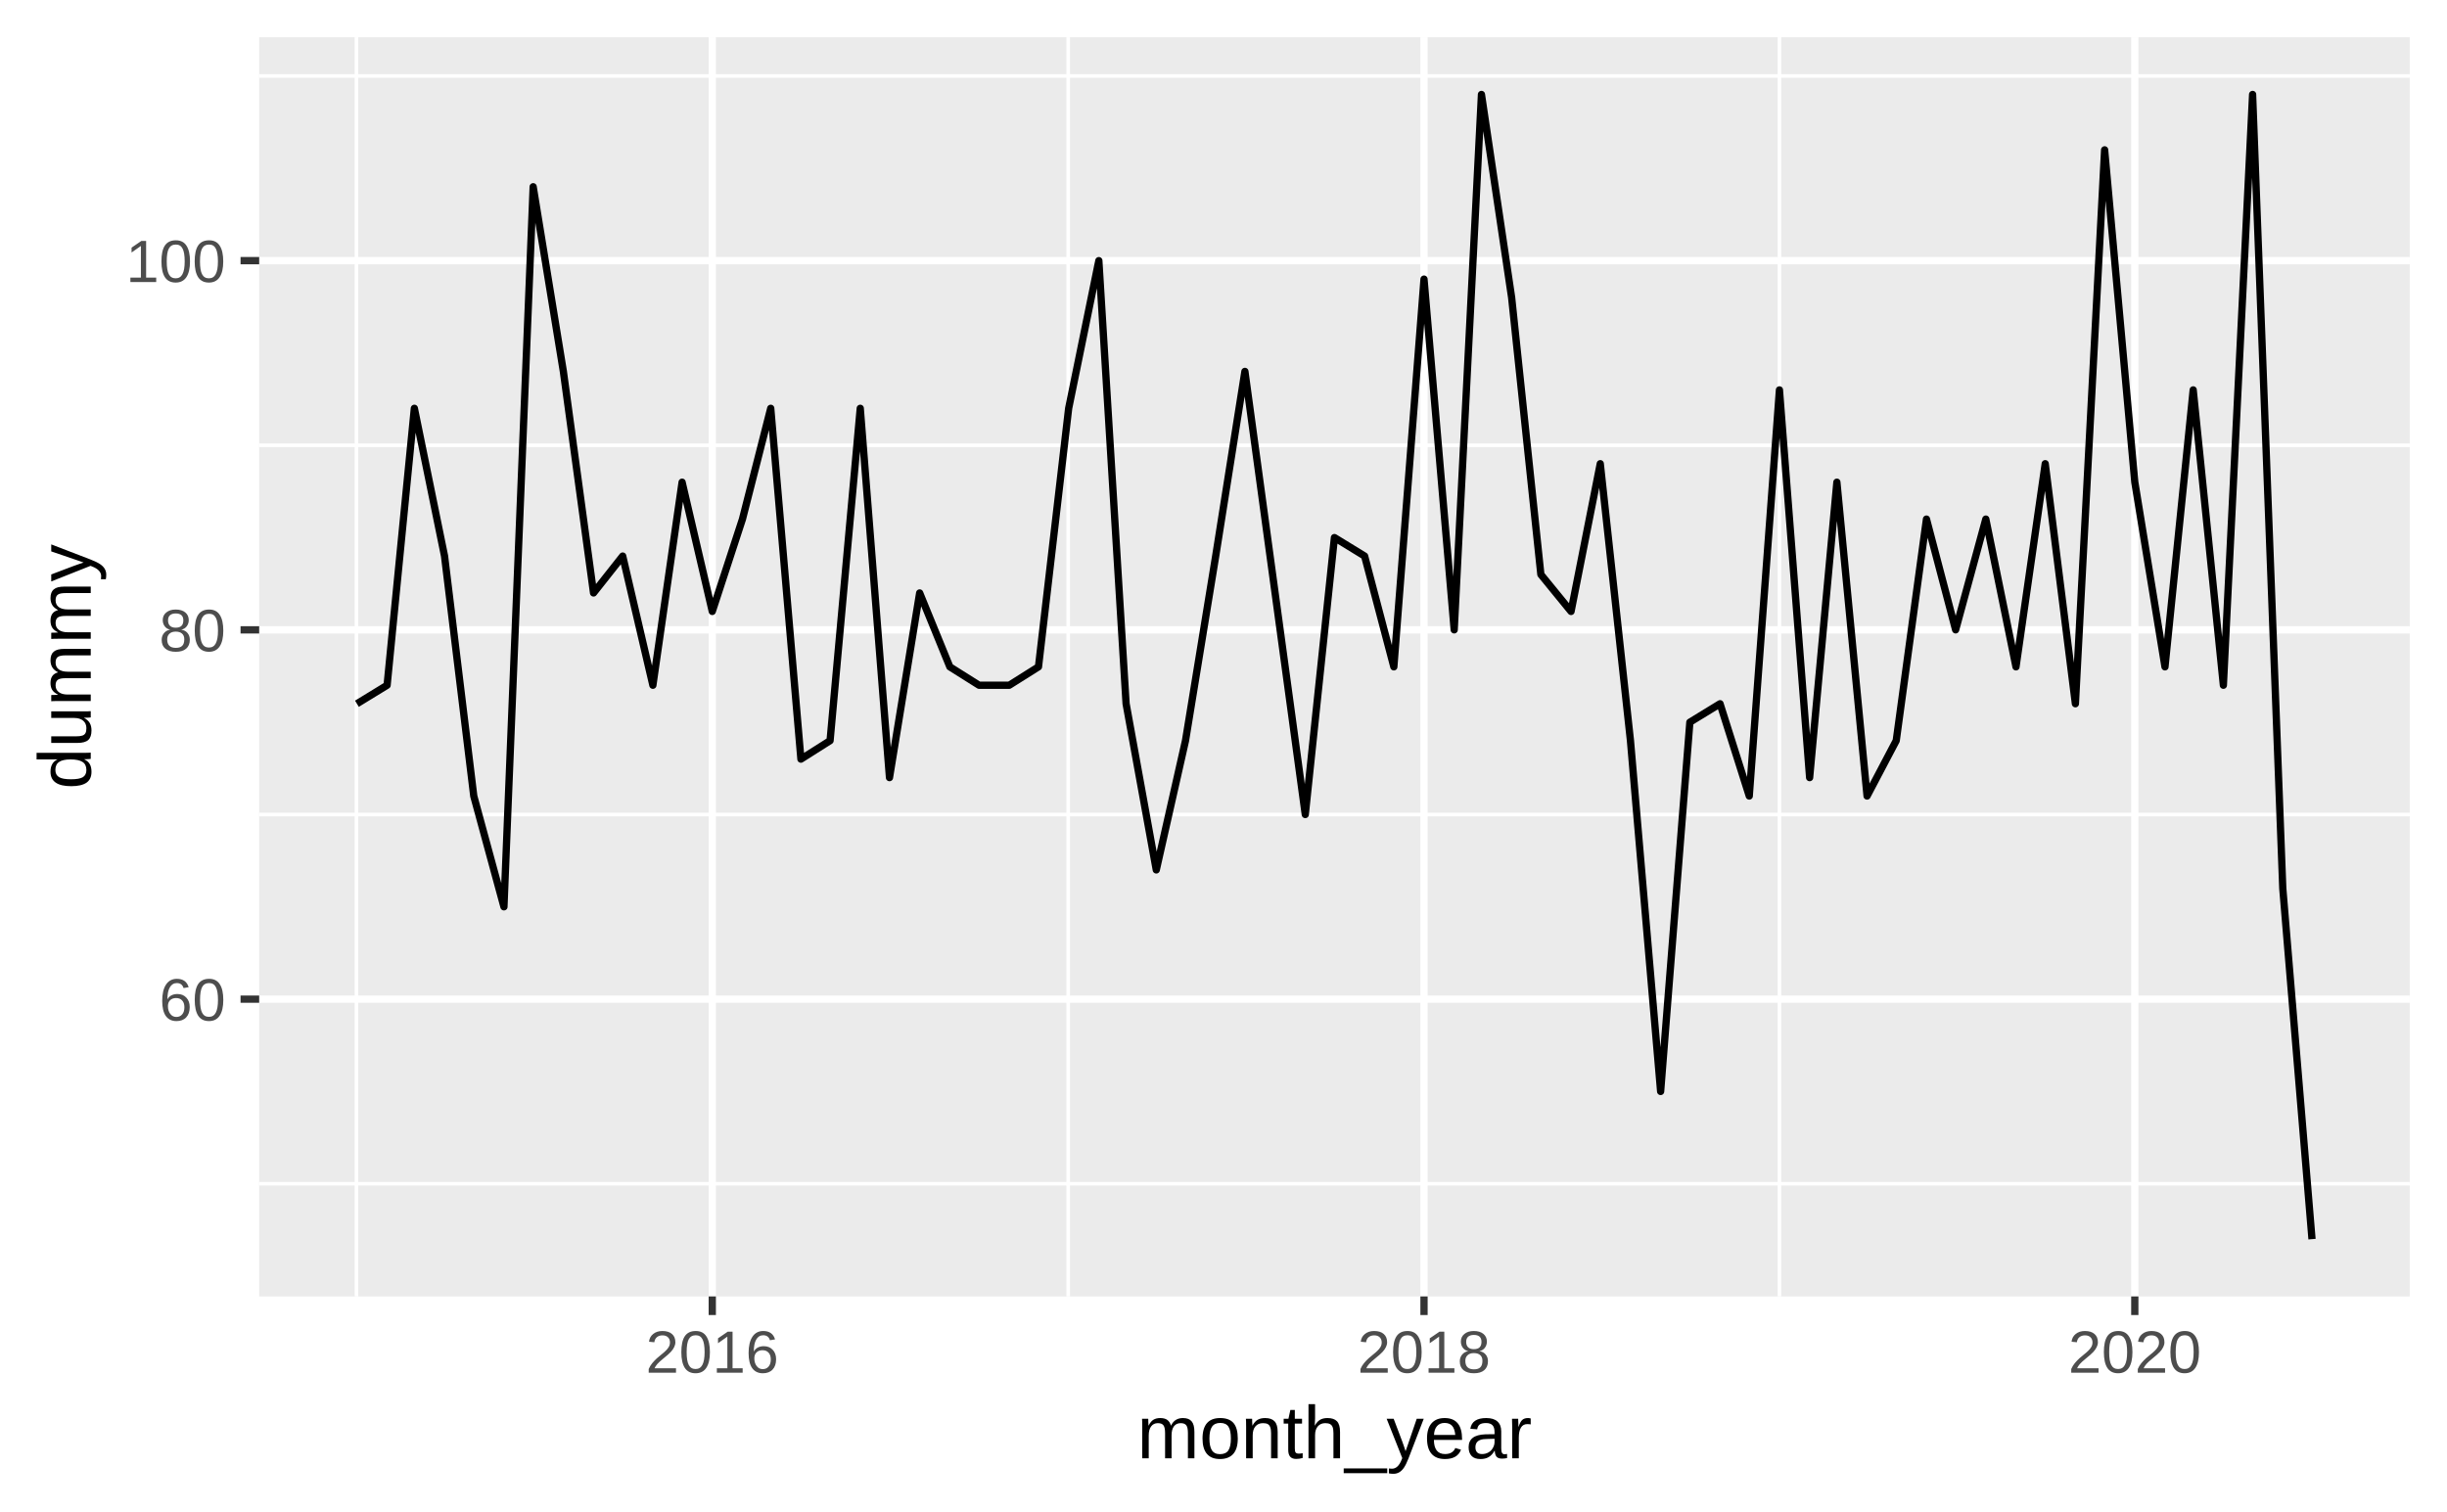
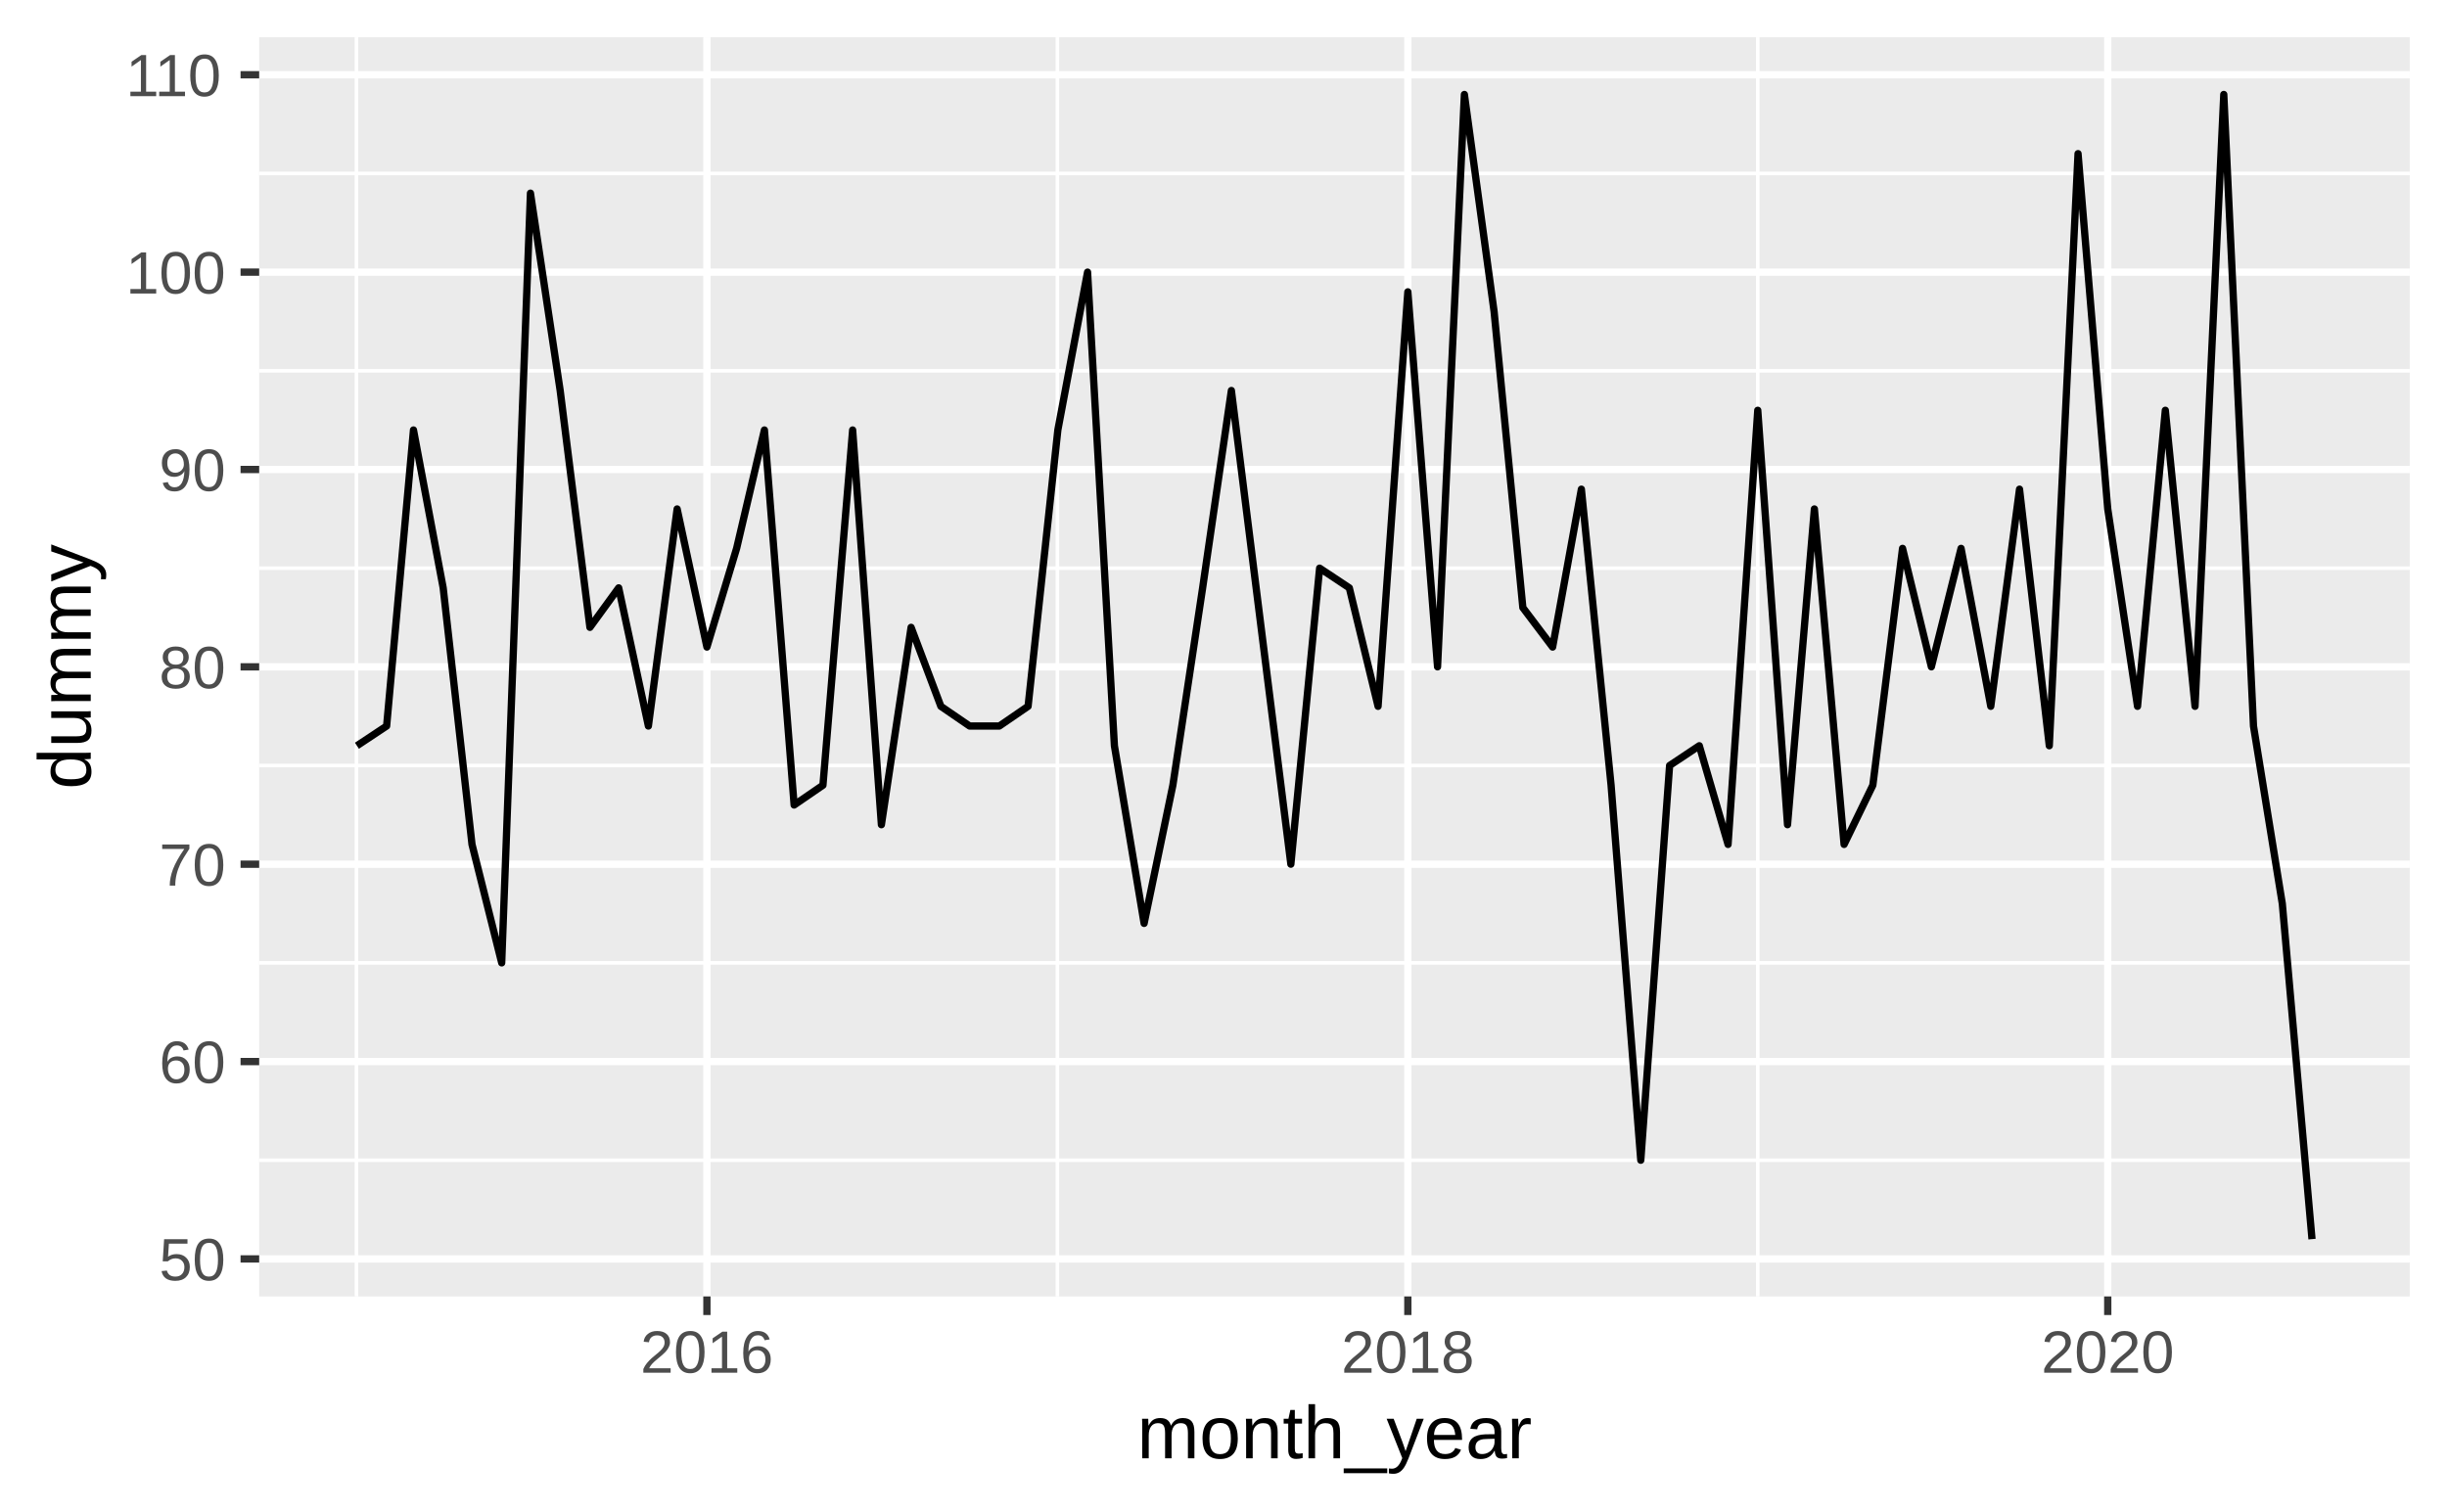
<svg xmlns="http://www.w3.org/2000/svg" viewBox="0 0 360.00 222.48">
  <defs>
    <style type="text/css">
    line, polyline, polygon, path, rect, circle {
      fill: none;
      stroke: #000000;
      stroke-linecap: round;
      stroke-linejoin: round;
      stroke-miterlimit: 10.00;
    }
  </style>
  </defs>
  <rect width="100%" height="100%" style="stroke: none; fill: #FFFFFF;" />
  <rect x="0" y="0.00" width="360.00" height="222.48" style="stroke-width: 1.07; stroke: #FFFFFF; fill: #FFFFFF;" />
  <defs>
    <clipPath id="cpMzguMTN8MzU0LjUyfDE5MC43Nnw1LjQ4">
      <rect x="38.13" y="5.48" width="316.39" height="185.28" />
    </clipPath>
  </defs>
  <rect x="38.13" y="5.48" width="316.39" height="185.28" style="stroke-width: 1.07; stroke: none; fill: #EBEBEB;" clip-path="url(#cpMzguMTN8MzU0LjUyfDE5MC43Nnw1LjQ4)" />
-   <polyline points="38.13,174.18 354.52,174.18 " style="stroke-width: 0.53; stroke: #FFFFFF; stroke-linecap: butt;" clip-path="url(#cpMzguMTN8MzU0LjUyfDE5MC43Nnw1LjQ4)" />
-   <polyline points="38.13,119.85 354.52,119.85 " style="stroke-width: 0.53; stroke: #FFFFFF; stroke-linecap: butt;" clip-path="url(#cpMzguMTN8MzU0LjUyfDE5MC43Nnw1LjQ4)" />
-   <polyline points="38.13,65.52 354.52,65.52 " style="stroke-width: 0.53; stroke: #FFFFFF; stroke-linecap: butt;" clip-path="url(#cpMzguMTN8MzU0LjUyfDE5MC43Nnw1LjQ4)" />
-   <polyline points="38.13,11.18 354.52,11.18 " style="stroke-width: 0.53; stroke: #FFFFFF; stroke-linecap: butt;" clip-path="url(#cpMzguMTN8MzU0LjUyfDE5MC43Nnw1LjQ4)" />
+   <polyline points="38.13,170.72 354.52,170.72 " style="stroke-width: 0.53; stroke: #FFFFFF; stroke-linecap: butt;" clip-path="url(#cpMzguMTN8MzU0LjUyfDE5MC43Nnw1LjQ4)" />
+   <polyline points="38.13,141.68 354.52,141.68 " style="stroke-width: 0.53; stroke: #FFFFFF; stroke-linecap: butt;" clip-path="url(#cpMzguMTN8MzU0LjUyfDE5MC43Nnw1LjQ4)" />
+   <polyline points="38.13,112.64 354.52,112.64 " style="stroke-width: 0.53; stroke: #FFFFFF; stroke-linecap: butt;" clip-path="url(#cpMzguMTN8MzU0LjUyfDE5MC43Nnw1LjQ4)" />
+   <polyline points="38.13,83.60 354.52,83.60 " style="stroke-width: 0.53; stroke: #FFFFFF; stroke-linecap: butt;" clip-path="url(#cpMzguMTN8MzU0LjUyfDE5MC43Nnw1LjQ4)" />
+   <polyline points="38.13,54.56 354.52,54.56 " style="stroke-width: 0.53; stroke: #FFFFFF; stroke-linecap: butt;" clip-path="url(#cpMzguMTN8MzU0LjUyfDE5MC43Nnw1LjQ4)" />
+   <polyline points="38.13,25.52 354.52,25.52 " style="stroke-width: 0.53; stroke: #FFFFFF; stroke-linecap: butt;" clip-path="url(#cpMzguMTN8MzU0LjUyfDE5MC43Nnw1LjQ4)" />
  <polyline points="52.44,190.76 52.44,5.48 " style="stroke-width: 0.53; stroke: #FFFFFF; stroke-linecap: butt;" clip-path="url(#cpMzguMTN8MzU0LjUyfDE5MC43Nnw1LjQ4)" />
-   <polyline points="157.15,190.76 157.15,5.48 " style="stroke-width: 0.53; stroke: #FFFFFF; stroke-linecap: butt;" clip-path="url(#cpMzguMTN8MzU0LjUyfDE5MC43Nnw1LjQ4)" />
-   <polyline points="261.79,190.76 261.79,5.48 " style="stroke-width: 0.53; stroke: #FFFFFF; stroke-linecap: butt;" clip-path="url(#cpMzguMTN8MzU0LjUyfDE5MC43Nnw1LjQ4)" />
-   <polyline points="38.13,147.02 354.52,147.02 " style="stroke-width: 1.07; stroke: #FFFFFF; stroke-linecap: butt;" clip-path="url(#cpMzguMTN8MzU0LjUyfDE5MC43Nnw1LjQ4)" />
-   <polyline points="38.13,92.68 354.52,92.68 " style="stroke-width: 1.07; stroke: #FFFFFF; stroke-linecap: butt;" clip-path="url(#cpMzguMTN8MzU0LjUyfDE5MC43Nnw1LjQ4)" />
-   <polyline points="38.13,38.35 354.52,38.35 " style="stroke-width: 1.07; stroke: #FFFFFF; stroke-linecap: butt;" clip-path="url(#cpMzguMTN8MzU0LjUyfDE5MC43Nnw1LjQ4)" />
-   <polyline points="104.79,190.76 104.79,5.48 " style="stroke-width: 1.07; stroke: #FFFFFF; stroke-linecap: butt;" clip-path="url(#cpMzguMTN8MzU0LjUyfDE5MC43Nnw1LjQ4)" />
-   <polyline points="209.50,190.76 209.50,5.48 " style="stroke-width: 1.07; stroke: #FFFFFF; stroke-linecap: butt;" clip-path="url(#cpMzguMTN8MzU0LjUyfDE5MC43Nnw1LjQ4)" />
-   <polyline points="314.07,190.76 314.07,5.48 " style="stroke-width: 1.07; stroke: #FFFFFF; stroke-linecap: butt;" clip-path="url(#cpMzguMTN8MzU0LjUyfDE5MC43Nnw1LjQ4)" />
-   <polyline points="52.51,103.55 56.95,100.83 60.96,60.08 65.40,81.82 69.70,117.13 74.14,133.43 78.44,27.48 82.88,54.65 87.32,87.25 91.61,81.82 96.05,100.83 100.35,70.95 104.79,89.97 109.23,76.38 113.39,60.08 117.83,111.70 122.12,108.98 126.56,60.08 130.86,114.42 135.30,87.25 139.74,98.12 144.04,100.83 148.48,100.83 152.78,98.12 157.22,60.08 161.66,38.35 165.67,103.55 170.11,128.00 174.41,108.98 178.85,81.82 183.15,54.65 187.59,87.25 192.03,119.85 196.32,79.10 200.76,81.82 205.06,98.12 209.50,41.07 213.94,92.68 217.95,13.90 222.39,43.78 226.69,84.53 231.13,89.97 235.43,68.23 239.87,108.98 244.31,160.60 248.61,106.27 253.05,103.55 257.35,117.13 261.79,57.37 266.23,114.42 270.24,70.95 274.68,117.13 278.97,108.98 283.42,76.38 287.71,92.68 292.15,76.38 296.59,98.12 300.89,68.23 305.33,103.55 309.63,22.05 314.07,70.95 318.51,98.12 322.66,57.37 327.10,100.83 331.40,13.90 335.84,130.72 340.14,182.33 " style="stroke-width: 1.07; stroke-linecap: butt;" clip-path="url(#cpMzguMTN8MzU0LjUyfDE5MC43Nnw1LjQ4)" />
+   <polyline points="155.56,190.76 155.56,5.48 " style="stroke-width: 0.53; stroke: #FFFFFF; stroke-linecap: butt;" clip-path="url(#cpMzguMTN8MzU0LjUyfDE5MC43Nnw1LjQ4)" />
+   <polyline points="258.60,190.76 258.60,5.48 " style="stroke-width: 0.53; stroke: #FFFFFF; stroke-linecap: butt;" clip-path="url(#cpMzguMTN8MzU0LjUyfDE5MC43Nnw1LjQ4)" />
+   <polyline points="38.13,185.24 354.52,185.24 " style="stroke-width: 1.07; stroke: #FFFFFF; stroke-linecap: butt;" clip-path="url(#cpMzguMTN8MzU0LjUyfDE5MC43Nnw1LjQ4)" />
+   <polyline points="38.13,156.20 354.52,156.20 " style="stroke-width: 1.07; stroke: #FFFFFF; stroke-linecap: butt;" clip-path="url(#cpMzguMTN8MzU0LjUyfDE5MC43Nnw1LjQ4)" />
+   <polyline points="38.13,127.16 354.52,127.16 " style="stroke-width: 1.07; stroke: #FFFFFF; stroke-linecap: butt;" clip-path="url(#cpMzguMTN8MzU0LjUyfDE5MC43Nnw1LjQ4)" />
+   <polyline points="38.13,98.12 354.52,98.12 " style="stroke-width: 1.07; stroke: #FFFFFF; stroke-linecap: butt;" clip-path="url(#cpMzguMTN8MzU0LjUyfDE5MC43Nnw1LjQ4)" />
+   <polyline points="38.13,69.08 354.52,69.08 " style="stroke-width: 1.07; stroke: #FFFFFF; stroke-linecap: butt;" clip-path="url(#cpMzguMTN8MzU0LjUyfDE5MC43Nnw1LjQ4)" />
+   <polyline points="38.13,40.04 354.52,40.04 " style="stroke-width: 1.07; stroke: #FFFFFF; stroke-linecap: butt;" clip-path="url(#cpMzguMTN8MzU0LjUyfDE5MC43Nnw1LjQ4)" />
+   <polyline points="38.13,11.00 354.52,11.00 " style="stroke-width: 1.07; stroke: #FFFFFF; stroke-linecap: butt;" clip-path="url(#cpMzguMTN8MzU0LjUyfDE5MC43Nnw1LjQ4)" />
+   <polyline points="104.00,190.76 104.00,5.48 " style="stroke-width: 1.07; stroke: #FFFFFF; stroke-linecap: butt;" clip-path="url(#cpMzguMTN8MzU0LjUyfDE5MC43Nnw1LjQ4)" />
+   <polyline points="207.12,190.76 207.12,5.48 " style="stroke-width: 1.07; stroke: #FFFFFF; stroke-linecap: butt;" clip-path="url(#cpMzguMTN8MzU0LjUyfDE5MC43Nnw1LjQ4)" />
+   <polyline points="310.09,190.76 310.09,5.48 " style="stroke-width: 1.07; stroke: #FFFFFF; stroke-linecap: butt;" clip-path="url(#cpMzguMTN8MzU0LjUyfDE5MC43Nnw1LjQ4)" />
+   <polyline points="52.51,109.73 56.88,106.83 60.83,63.27 65.20,86.50 69.44,124.25 73.81,141.68 78.04,28.42 82.41,57.46 86.79,92.31 91.02,86.50 95.39,106.83 99.62,74.89 104.00,95.21 108.37,80.69 112.46,63.27 116.83,118.45 121.07,115.54 125.44,63.27 129.67,121.35 134.04,92.31 138.42,103.93 142.65,106.83 147.02,106.83 151.25,103.93 155.63,63.27 160.00,40.04 163.95,109.73 168.32,135.87 172.55,115.54 176.93,86.50 181.16,57.46 185.53,92.31 189.91,127.16 194.14,83.60 198.51,86.50 202.74,103.93 207.12,42.94 211.49,98.12 215.44,13.90 219.81,45.85 224.04,89.41 228.42,95.21 232.65,71.98 237.02,115.54 241.39,170.72 245.63,112.64 250.00,109.73 254.23,124.25 258.60,60.37 262.98,121.35 266.93,74.89 271.30,124.25 275.53,115.54 279.90,80.69 284.14,98.12 288.51,80.69 292.88,103.93 297.11,71.98 301.49,109.73 305.72,22.61 310.09,74.89 314.47,103.93 318.56,60.37 322.93,103.93 327.16,13.90 331.53,106.83 335.77,132.97 340.14,182.33 " style="stroke-width: 1.07; stroke-linecap: butt;" clip-path="url(#cpMzguMTN8MzU0LjUyfDE5MC43Nnw1LjQ4)" />
  <defs>
    <clipPath id="cpMC4wMHwzNjAuMDB8MjIyLjQ4fDAuMDA=">
      <rect x="0.00" y="0.00" width="360.00" height="222.48" />
    </clipPath>
  </defs>
  <g clip-path="url(#cpMC4wMHwzNjAuMDB8MjIyLjQ4fDAuMDA=)">
-     <text x="23.41" y="150.17" style="font-size: 8.80px; fill: #4D4D4D; font-family: Arial;" textLength="9.79px" lengthAdjust="spacingAndGlyphs">60</text>
+     <text x="23.41" y="188.39" style="font-size: 8.80px; fill: #4D4D4D; font-family: Arial;" textLength="9.79px" lengthAdjust="spacingAndGlyphs">50</text>
  </g>
  <g clip-path="url(#cpMC4wMHwzNjAuMDB8MjIyLjQ4fDAuMDA=)">
-     <text x="23.41" y="95.83" style="font-size: 8.80px; fill: #4D4D4D; font-family: Arial;" textLength="9.79px" lengthAdjust="spacingAndGlyphs">80</text>
+     <text x="23.41" y="159.35" style="font-size: 8.80px; fill: #4D4D4D; font-family: Arial;" textLength="9.79px" lengthAdjust="spacingAndGlyphs">60</text>
  </g>
  <g clip-path="url(#cpMC4wMHwzNjAuMDB8MjIyLjQ4fDAuMDA=)">
-     <text x="18.51" y="41.50" style="font-size: 8.80px; fill: #4D4D4D; font-family: Arial;" textLength="14.68px" lengthAdjust="spacingAndGlyphs">100</text>
-   </g>
-   <polyline points="35.39,147.02 38.13,147.02 " style="stroke-width: 1.07; stroke: #333333; stroke-linecap: butt;" clip-path="url(#cpMC4wMHwzNjAuMDB8MjIyLjQ4fDAuMDA=)" />
-   <polyline points="35.39,92.68 38.13,92.68 " style="stroke-width: 1.07; stroke: #333333; stroke-linecap: butt;" clip-path="url(#cpMC4wMHwzNjAuMDB8MjIyLjQ4fDAuMDA=)" />
-   <polyline points="35.39,38.35 38.13,38.35 " style="stroke-width: 1.07; stroke: #333333; stroke-linecap: butt;" clip-path="url(#cpMC4wMHwzNjAuMDB8MjIyLjQ4fDAuMDA=)" />
-   <polyline points="104.79,193.50 104.79,190.76 " style="stroke-width: 1.07; stroke: #333333; stroke-linecap: butt;" clip-path="url(#cpMC4wMHwzNjAuMDB8MjIyLjQ4fDAuMDA=)" />
-   <polyline points="209.50,193.50 209.50,190.76 " style="stroke-width: 1.07; stroke: #333333; stroke-linecap: butt;" clip-path="url(#cpMC4wMHwzNjAuMDB8MjIyLjQ4fDAuMDA=)" />
-   <polyline points="314.07,193.50 314.07,190.76 " style="stroke-width: 1.07; stroke: #333333; stroke-linecap: butt;" clip-path="url(#cpMC4wMHwzNjAuMDB8MjIyLjQ4fDAuMDA=)" />
-   <g clip-path="url(#cpMC4wMHwzNjAuMDB8MjIyLjQ4fDAuMDA=)">
-     <text x="95.00" y="201.99" style="font-size: 8.80px; fill: #4D4D4D; font-family: Arial;" textLength="19.58px" lengthAdjust="spacingAndGlyphs">2016</text>
+     <text x="23.41" y="130.31" style="font-size: 8.80px; fill: #4D4D4D; font-family: Arial;" textLength="9.79px" lengthAdjust="spacingAndGlyphs">70</text>
  </g>
  <g clip-path="url(#cpMC4wMHwzNjAuMDB8MjIyLjQ4fDAuMDA=)">
-     <text x="199.71" y="201.99" style="font-size: 8.80px; fill: #4D4D4D; font-family: Arial;" textLength="19.58px" lengthAdjust="spacingAndGlyphs">2018</text>
+     <text x="23.41" y="101.27" style="font-size: 8.80px; fill: #4D4D4D; font-family: Arial;" textLength="9.79px" lengthAdjust="spacingAndGlyphs">80</text>
  </g>
  <g clip-path="url(#cpMC4wMHwzNjAuMDB8MjIyLjQ4fDAuMDA=)">
-     <text x="304.28" y="201.99" style="font-size: 8.80px; fill: #4D4D4D; font-family: Arial;" textLength="19.58px" lengthAdjust="spacingAndGlyphs">2020</text>
+     <text x="23.41" y="72.23" style="font-size: 8.80px; fill: #4D4D4D; font-family: Arial;" textLength="9.79px" lengthAdjust="spacingAndGlyphs">90</text>
+   </g>
+   <g clip-path="url(#cpMC4wMHwzNjAuMDB8MjIyLjQ4fDAuMDA=)">
+     <text x="18.51" y="43.19" style="font-size: 8.80px; fill: #4D4D4D; font-family: Arial;" textLength="14.68px" lengthAdjust="spacingAndGlyphs">100</text>
+   </g>
+   <g clip-path="url(#cpMC4wMHwzNjAuMDB8MjIyLjQ4fDAuMDA=)">
+     <text x="18.51" y="14.15" style="font-size: 8.80px; fill: #4D4D4D; font-family: Arial;" textLength="14.68px" lengthAdjust="spacingAndGlyphs">110</text>
+   </g>
+   <polyline points="35.39,185.24 38.13,185.24 " style="stroke-width: 1.07; stroke: #333333; stroke-linecap: butt;" clip-path="url(#cpMC4wMHwzNjAuMDB8MjIyLjQ4fDAuMDA=)" />
+   <polyline points="35.39,156.20 38.13,156.20 " style="stroke-width: 1.07; stroke: #333333; stroke-linecap: butt;" clip-path="url(#cpMC4wMHwzNjAuMDB8MjIyLjQ4fDAuMDA=)" />
+   <polyline points="35.39,127.16 38.13,127.16 " style="stroke-width: 1.07; stroke: #333333; stroke-linecap: butt;" clip-path="url(#cpMC4wMHwzNjAuMDB8MjIyLjQ4fDAuMDA=)" />
+   <polyline points="35.39,98.12 38.13,98.12 " style="stroke-width: 1.07; stroke: #333333; stroke-linecap: butt;" clip-path="url(#cpMC4wMHwzNjAuMDB8MjIyLjQ4fDAuMDA=)" />
+   <polyline points="35.39,69.08 38.13,69.08 " style="stroke-width: 1.07; stroke: #333333; stroke-linecap: butt;" clip-path="url(#cpMC4wMHwzNjAuMDB8MjIyLjQ4fDAuMDA=)" />
+   <polyline points="35.39,40.04 38.13,40.04 " style="stroke-width: 1.07; stroke: #333333; stroke-linecap: butt;" clip-path="url(#cpMC4wMHwzNjAuMDB8MjIyLjQ4fDAuMDA=)" />
+   <polyline points="35.39,11.00 38.13,11.00 " style="stroke-width: 1.07; stroke: #333333; stroke-linecap: butt;" clip-path="url(#cpMC4wMHwzNjAuMDB8MjIyLjQ4fDAuMDA=)" />
+   <polyline points="104.00,193.50 104.00,190.76 " style="stroke-width: 1.07; stroke: #333333; stroke-linecap: butt;" clip-path="url(#cpMC4wMHwzNjAuMDB8MjIyLjQ4fDAuMDA=)" />
+   <polyline points="207.12,193.50 207.12,190.76 " style="stroke-width: 1.07; stroke: #333333; stroke-linecap: butt;" clip-path="url(#cpMC4wMHwzNjAuMDB8MjIyLjQ4fDAuMDA=)" />
+   <polyline points="310.09,193.50 310.09,190.76 " style="stroke-width: 1.07; stroke: #333333; stroke-linecap: butt;" clip-path="url(#cpMC4wMHwzNjAuMDB8MjIyLjQ4fDAuMDA=)" />
+   <g clip-path="url(#cpMC4wMHwzNjAuMDB8MjIyLjQ4fDAuMDA=)">
+     <text x="94.21" y="201.99" style="font-size: 8.80px; fill: #4D4D4D; font-family: Arial;" textLength="19.58px" lengthAdjust="spacingAndGlyphs">2016</text>
+   </g>
+   <g clip-path="url(#cpMC4wMHwzNjAuMDB8MjIyLjQ4fDAuMDA=)">
+     <text x="197.33" y="201.99" style="font-size: 8.80px; fill: #4D4D4D; font-family: Arial;" textLength="19.58px" lengthAdjust="spacingAndGlyphs">2018</text>
+   </g>
+   <g clip-path="url(#cpMC4wMHwzNjAuMDB8MjIyLjQ4fDAuMDA=)">
+     <text x="300.30" y="201.99" style="font-size: 8.80px; fill: #4D4D4D; font-family: Arial;" textLength="19.58px" lengthAdjust="spacingAndGlyphs">2020</text>
  </g>
  <g clip-path="url(#cpMC4wMHwzNjAuMDB8MjIyLjQ4fDAuMDA=)">
    <text x="167.28" y="214.58" style="font-size: 11.00px; font-family: Arial;" textLength="58.09px" lengthAdjust="spacingAndGlyphs">month_year</text>
  </g>
  <g clip-path="url(#cpMC4wMHwzNjAuMDB8MjIyLjQ4fDAuMDA=)">
    <text transform="translate(13.35,116.15) rotate(-90)" style="font-size: 11.00px; font-family: Arial;" textLength="36.06px" lengthAdjust="spacingAndGlyphs">dummy</text>
  </g>
</svg>
